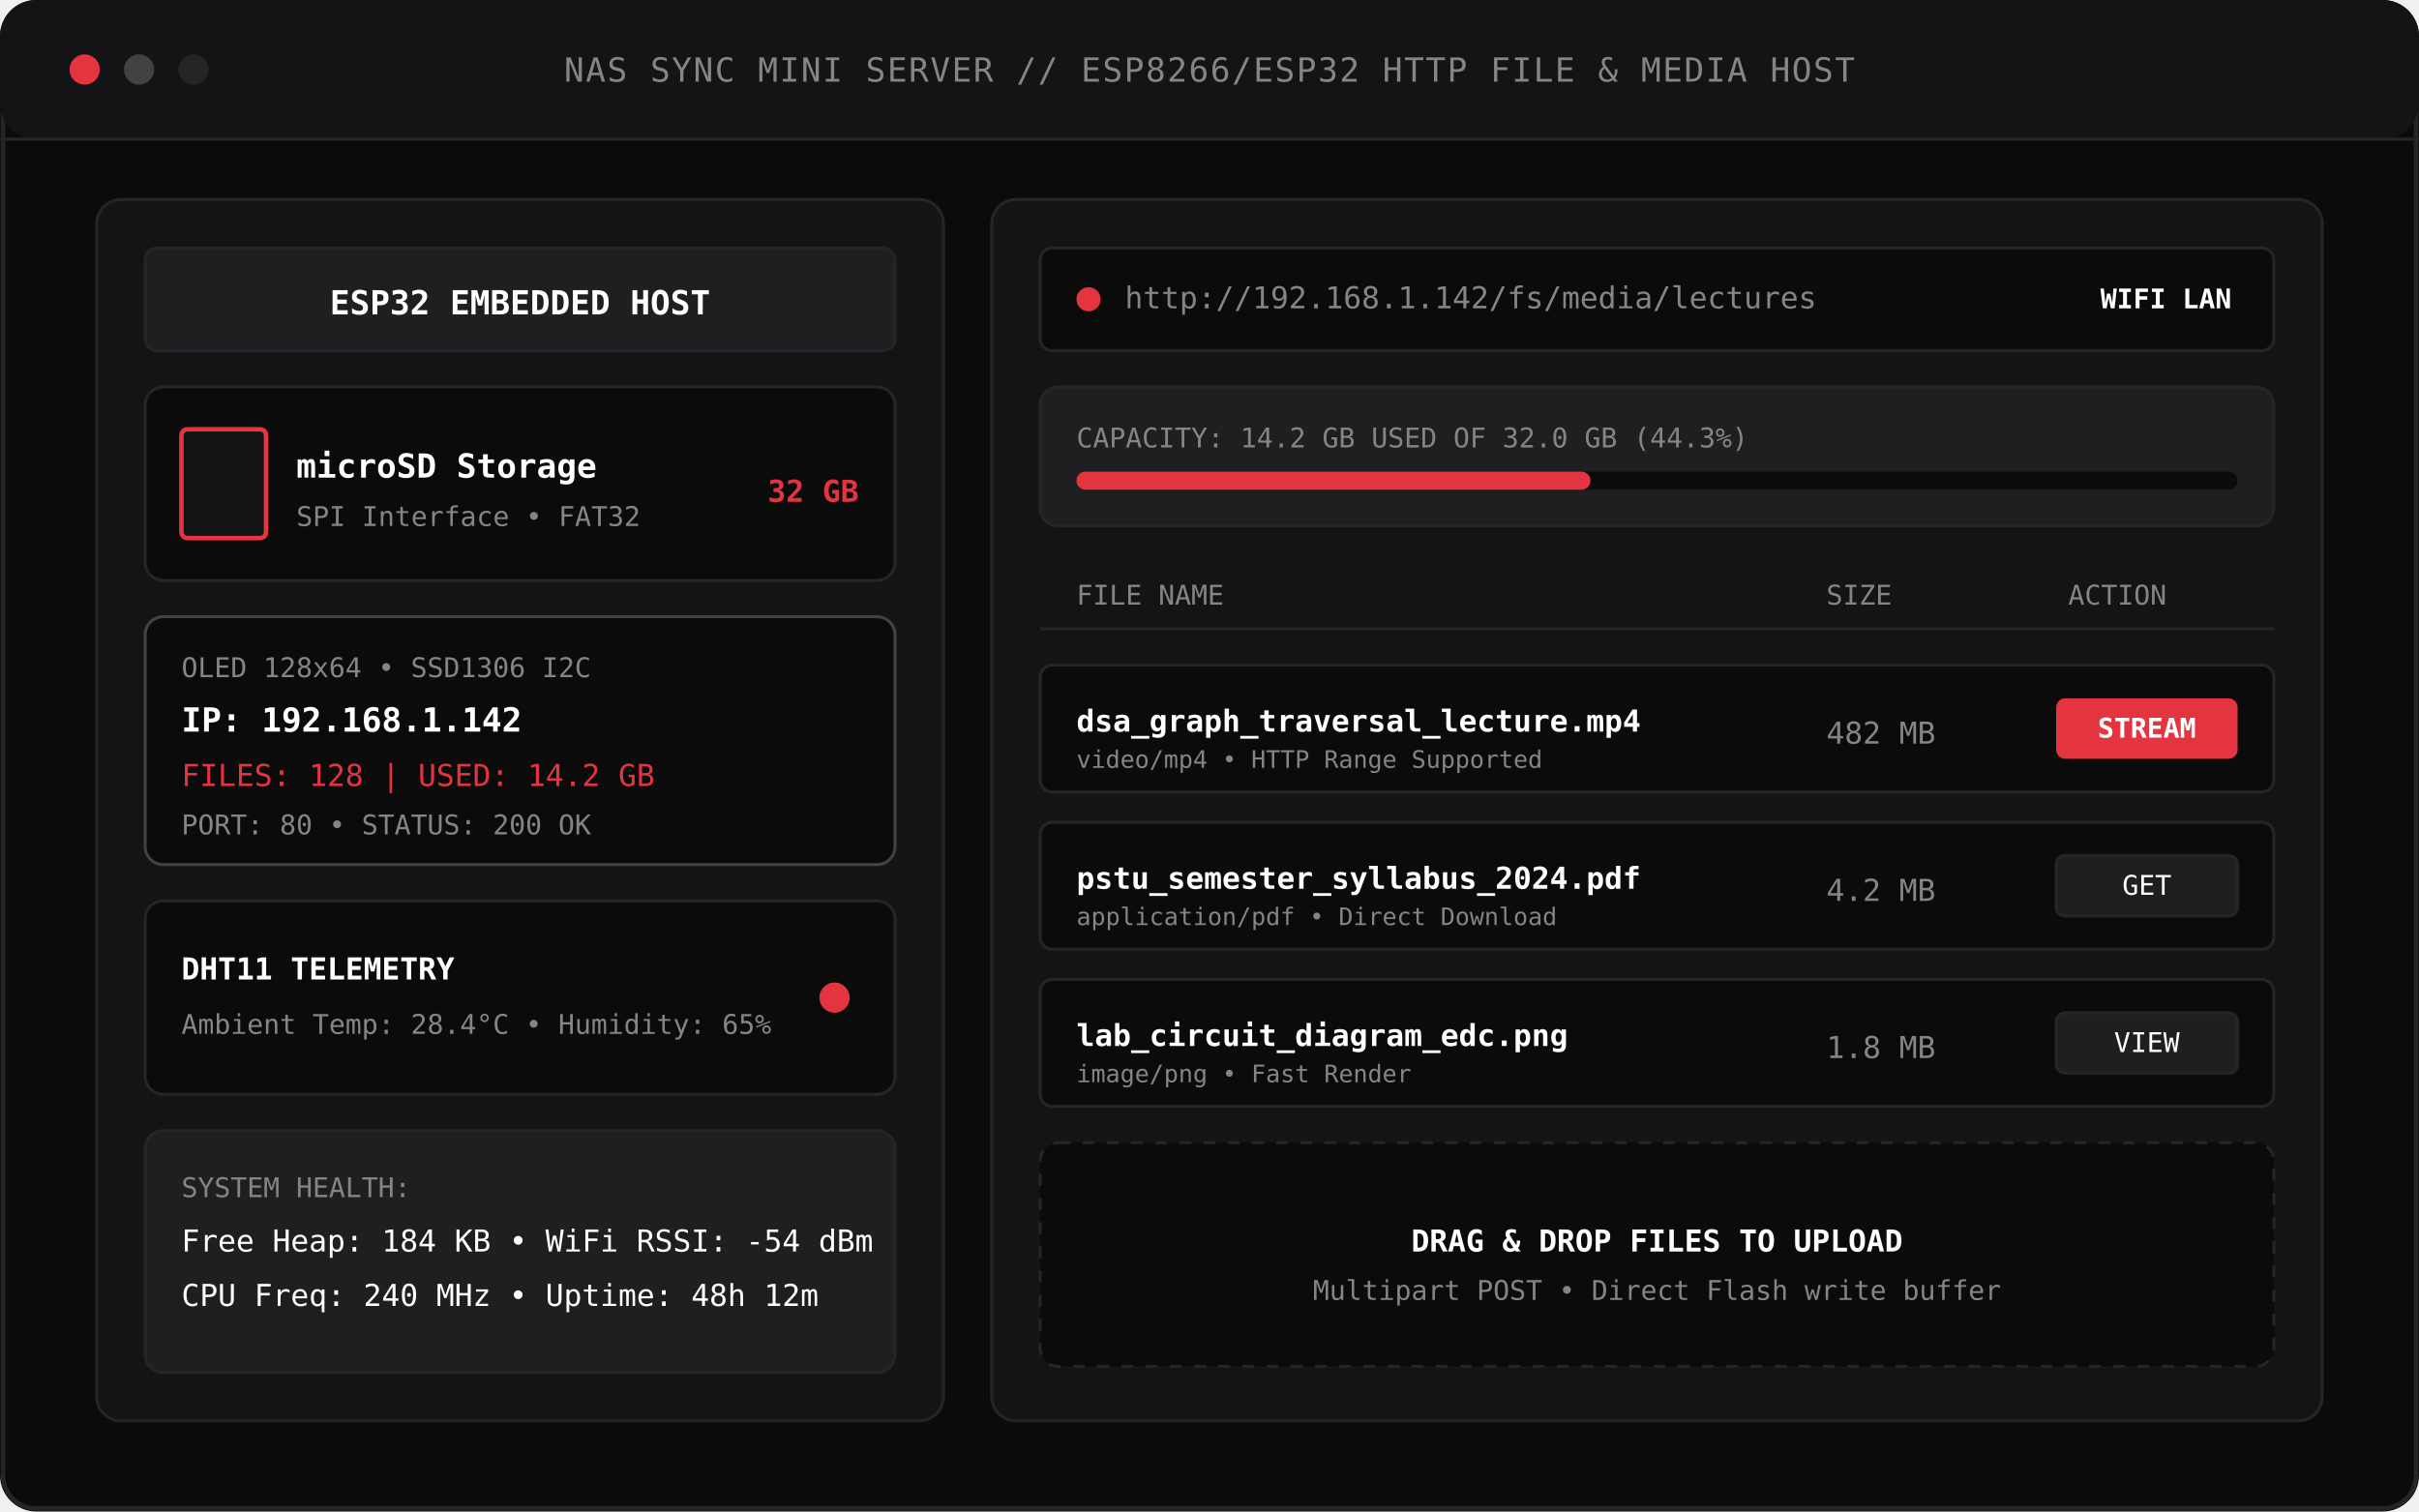
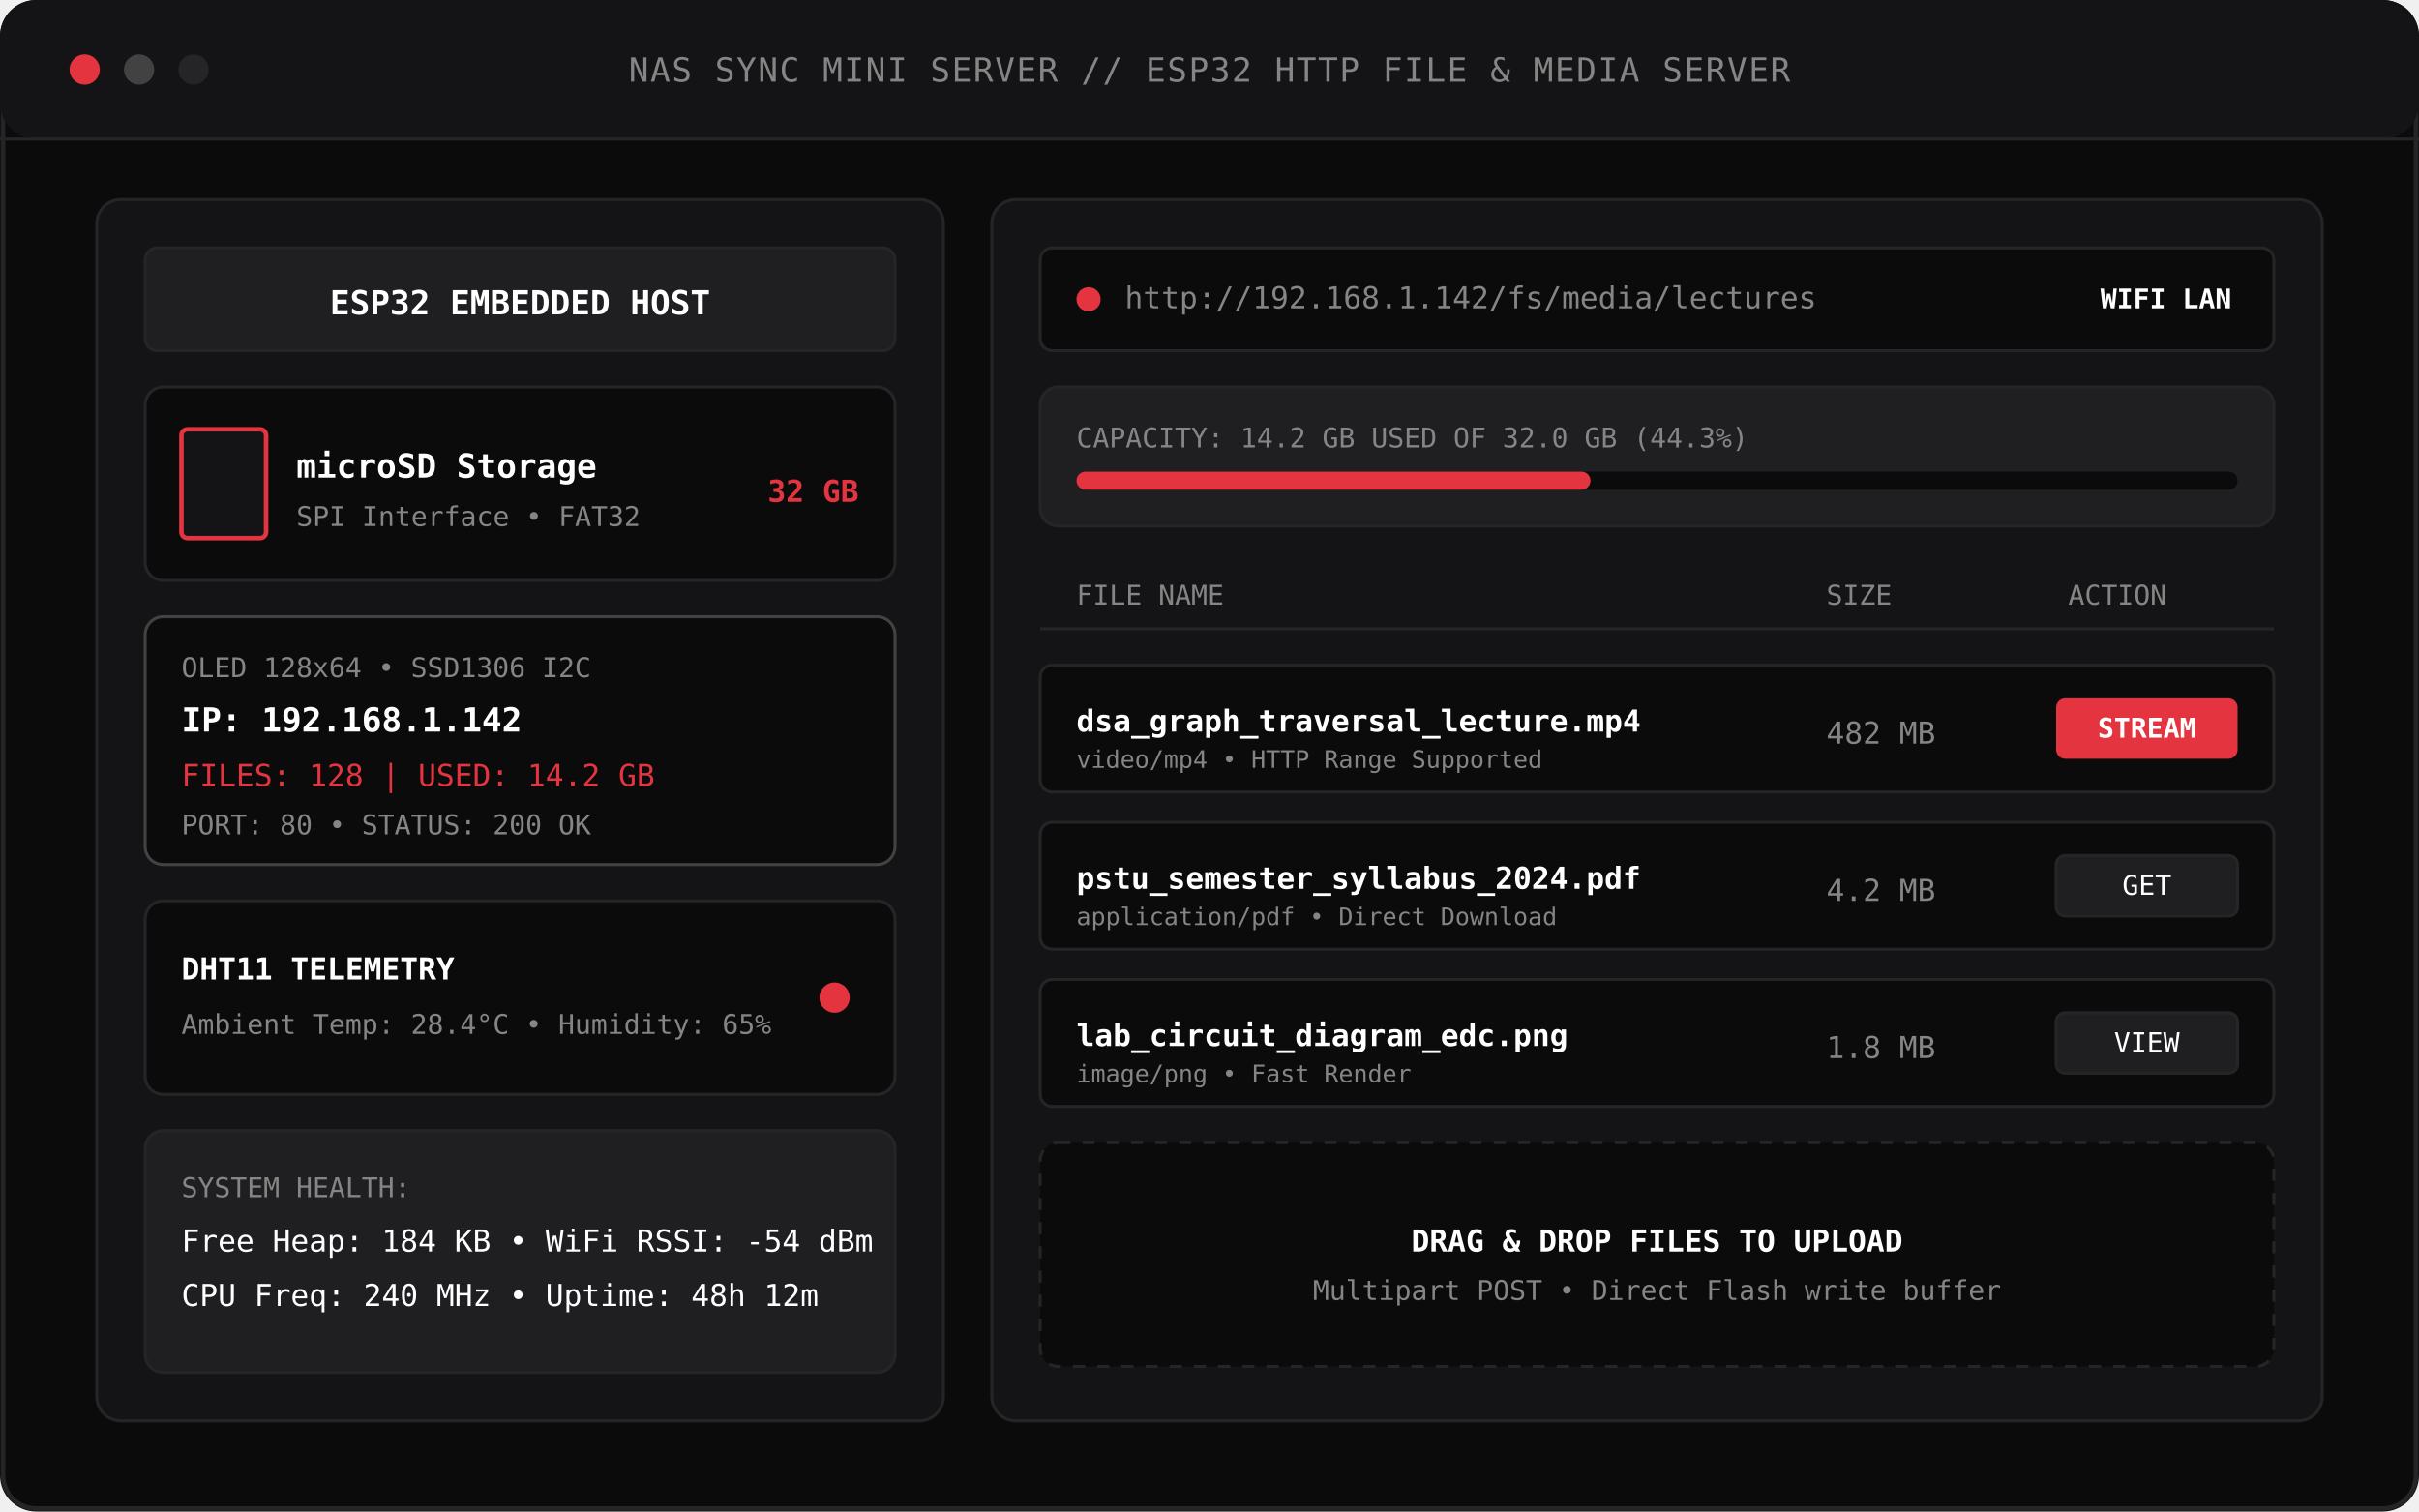
<svg xmlns="http://www.w3.org/2000/svg" viewBox="0 0 800 500" width="100%" height="100%">
  <rect width="800" height="500" rx="12" fill="#0B0B0C" />
  <rect x="1" y="1" width="798" height="498" rx="11" fill="none" stroke="#252528" stroke-width="1.5" />
  <rect x="0" y="0" width="800" height="46" rx="12" fill="#141416" />
  <line x1="0" y1="46" x2="800" y2="46" stroke="#252528" stroke-width="1" />
  <circle cx="28" cy="23" r="5" fill="#E3343F" />
  <circle cx="46" cy="23" r="5" fill="#424242" />
  <circle cx="64" cy="23" r="5" fill="#252528" />
-   <text x="400" y="27" font-family="'JetBrains Mono', monospace" font-size="11" fill="#858585" text-anchor="middle" letter-spacing="0.5">NAS SYNC MINI SERVER // ESP8266/ESP32 HTTP FILE &amp; MEDIA HOST</text>
+   <text x="400" y="27" font-family="'JetBrains Mono', monospace" font-size="11" fill="#858585" text-anchor="middle" letter-spacing="0.5">NAS SYNC MINI SERVER // ESP32 HTTP FILE &amp; MEDIA SERVER</text>
  <g transform="translate(32, 66)">
    <rect width="280" height="404" rx="8" fill="#141416" stroke="#252528" stroke-width="1" />
    <rect x="16" y="16" width="248" height="34" rx="4" fill="#1F1F22" stroke="#252528" stroke-width="1" />
    <text x="140" y="38" font-family="'JetBrains Mono', monospace" font-size="11" font-weight="bold" fill="#FFFFFF" text-anchor="middle">ESP32 EMBEDDED HOST</text>
    <g transform="translate(16, 62)">
      <rect width="248" height="64" rx="6" fill="#0B0B0C" stroke="#252528" stroke-width="1" />
      <rect x="12" y="14" width="28" height="36" rx="2" fill="#141416" stroke="#E3343F" stroke-width="1.5" />
      <text x="50" y="30" font-family="'JetBrains Mono', monospace" font-size="11" font-weight="bold" fill="#FFFFFF">microSD Storage</text>
      <text x="50" y="46" font-family="'JetBrains Mono', monospace" font-size="9" fill="#858585">SPI Interface • FAT32</text>
      <text x="236" y="38" font-family="'JetBrains Mono', monospace" font-size="10" font-weight="bold" fill="#E3343F" text-anchor="end">32 GB</text>
    </g>
    <g transform="translate(16, 138)">
      <rect width="248" height="82" rx="6" fill="#0B0B0C" stroke="#424242" stroke-width="1" />
      <text x="12" y="20" font-family="'JetBrains Mono', monospace" font-size="9" fill="#858585">OLED 128x64 • SSD1306 I2C</text>
      <text x="12" y="38" font-family="'JetBrains Mono', monospace" font-size="11" font-weight="bold" fill="#FFFFFF">IP: 192.168.1.142</text>
      <text x="12" y="56" font-family="'JetBrains Mono', monospace" font-size="10" fill="#E3343F">FILES: 128 | USED: 14.2 GB</text>
      <text x="12" y="72" font-family="'JetBrains Mono', monospace" font-size="9" fill="#858585">PORT: 80 • STATUS: 200 OK</text>
    </g>
    <g transform="translate(16, 232)">
      <rect width="248" height="64" rx="6" fill="#0B0B0C" stroke="#252528" stroke-width="1" />
      <text x="12" y="26" font-family="'JetBrains Mono', monospace" font-size="10" font-weight="bold" fill="#FFFFFF">DHT11 TELEMETRY</text>
      <text x="12" y="44" font-family="'JetBrains Mono', monospace" font-size="9" fill="#858585">Ambient Temp: 28.4°C • Humidity: 65%</text>
      <circle cx="228" cy="32" r="5" fill="#E3343F" />
    </g>
    <g transform="translate(16, 308)">
      <rect width="248" height="80" rx="6" fill="#1F1F22" stroke="#252528" stroke-width="1" />
      <text x="12" y="22" font-family="'JetBrains Mono', monospace" font-size="9" fill="#858585">SYSTEM HEALTH:</text>
      <text x="12" y="40" font-family="'JetBrains Mono', monospace" font-size="10" fill="#FFFFFF">Free Heap: 184 KB • WiFi RSSI: -54 dBm</text>
      <text x="12" y="58" font-family="'JetBrains Mono', monospace" font-size="10" fill="#FFFFFF">CPU Freq: 240 MHz • Uptime: 48h 12m</text>
    </g>
  </g>
  <g transform="translate(328, 66)">
    <rect width="440" height="404" rx="8" fill="#141416" stroke="#252528" stroke-width="1" />
    <rect x="16" y="16" width="408" height="34" rx="4" fill="#0B0B0C" stroke="#252528" stroke-width="1" />
    <circle cx="32" cy="33" r="4" fill="#E3343F" />
    <text x="44" y="36" font-family="'JetBrains Mono', monospace" font-size="10" fill="#858585">http://192.168.1.142/fs/media/lectures</text>
    <text x="410" y="36" font-family="'JetBrains Mono', monospace" font-size="9" font-weight="bold" fill="#FFFFFF" text-anchor="end">WIFI LAN</text>
    <g transform="translate(16, 62)">
      <rect width="408" height="46" rx="6" fill="#1F1F22" stroke="#252528" stroke-width="1" />
      <text x="12" y="20" font-family="'JetBrains Mono', monospace" font-size="9" fill="#858585">CAPACITY: 14.2 GB USED OF 32.0 GB (44.3%)</text>
      <rect x="12" y="28" width="384" height="6" rx="3" fill="#0B0B0C" />
      <rect x="12" y="28" width="170" height="6" rx="3" fill="#E3343F" />
    </g>
    <g transform="translate(16, 120)">
      <text x="12" y="14" font-family="'JetBrains Mono', monospace" font-size="9" fill="#858585">FILE NAME</text>
      <text x="260" y="14" font-family="'JetBrains Mono', monospace" font-size="9" fill="#858585">SIZE</text>
      <text x="340" y="14" font-family="'JetBrains Mono', monospace" font-size="9" fill="#858585">ACTION</text>
      <line x1="0" y1="22" x2="408" y2="22" stroke="#252528" stroke-width="1" />
    </g>
    <g transform="translate(16, 154)">
      <rect width="408" height="42" rx="4" fill="#0B0B0C" stroke="#252528" stroke-width="1" />
      <text x="12" y="22" font-family="'JetBrains Mono', monospace" font-size="10" font-weight="bold" fill="#FFFFFF">dsa_graph_traversal_lecture.mp4</text>
      <text x="12" y="34" font-family="'JetBrains Mono', monospace" font-size="8" fill="#858585">video/mp4 • HTTP Range Supported</text>
      <text x="260" y="26" font-family="'JetBrains Mono', monospace" font-size="10" fill="#858585">482 MB</text>
      <rect x="336" y="11" width="60" height="20" rx="3" fill="#E3343F" />
      <text x="366" y="24" font-family="'JetBrains Mono', monospace" font-size="9" font-weight="bold" fill="#FFFFFF" text-anchor="middle">STREAM</text>
    </g>
    <g transform="translate(16, 206)">
      <rect width="408" height="42" rx="4" fill="#0B0B0C" stroke="#252528" stroke-width="1" />
      <text x="12" y="22" font-family="'JetBrains Mono', monospace" font-size="10" font-weight="bold" fill="#FFFFFF">pstu_semester_syllabus_2024.pdf</text>
      <text x="12" y="34" font-family="'JetBrains Mono', monospace" font-size="8" fill="#858585">application/pdf • Direct Download</text>
      <text x="260" y="26" font-family="'JetBrains Mono', monospace" font-size="10" fill="#858585">4.2 MB</text>
      <rect x="336" y="11" width="60" height="20" rx="3" fill="#1F1F22" stroke="#252528" stroke-width="1" />
      <text x="366" y="24" font-family="'JetBrains Mono', monospace" font-size="9" fill="#FFFFFF" text-anchor="middle">GET</text>
    </g>
    <g transform="translate(16, 258)">
      <rect width="408" height="42" rx="4" fill="#0B0B0C" stroke="#252528" stroke-width="1" />
      <text x="12" y="22" font-family="'JetBrains Mono', monospace" font-size="10" font-weight="bold" fill="#FFFFFF">lab_circuit_diagram_edc.png</text>
      <text x="12" y="34" font-family="'JetBrains Mono', monospace" font-size="8" fill="#858585">image/png • Fast Render</text>
      <text x="260" y="26" font-family="'JetBrains Mono', monospace" font-size="10" fill="#858585">1.8 MB</text>
      <rect x="336" y="11" width="60" height="20" rx="3" fill="#1F1F22" stroke="#252528" stroke-width="1" />
      <text x="366" y="24" font-family="'JetBrains Mono', monospace" font-size="9" fill="#FFFFFF" text-anchor="middle">VIEW</text>
    </g>
    <g transform="translate(16, 312)">
      <rect width="408" height="74" rx="6" fill="#0B0B0C" stroke="#252528" stroke-width="1" stroke-dasharray="4 4" />
      <text x="204" y="36" font-family="'JetBrains Mono', monospace" font-size="10" font-weight="bold" fill="#FFFFFF" text-anchor="middle">DRAG &amp; DROP FILES TO UPLOAD</text>
      <text x="204" y="52" font-family="'JetBrains Mono', monospace" font-size="9" fill="#858585" text-anchor="middle">Multipart POST • Direct Flash write buffer</text>
    </g>
  </g>
</svg>
